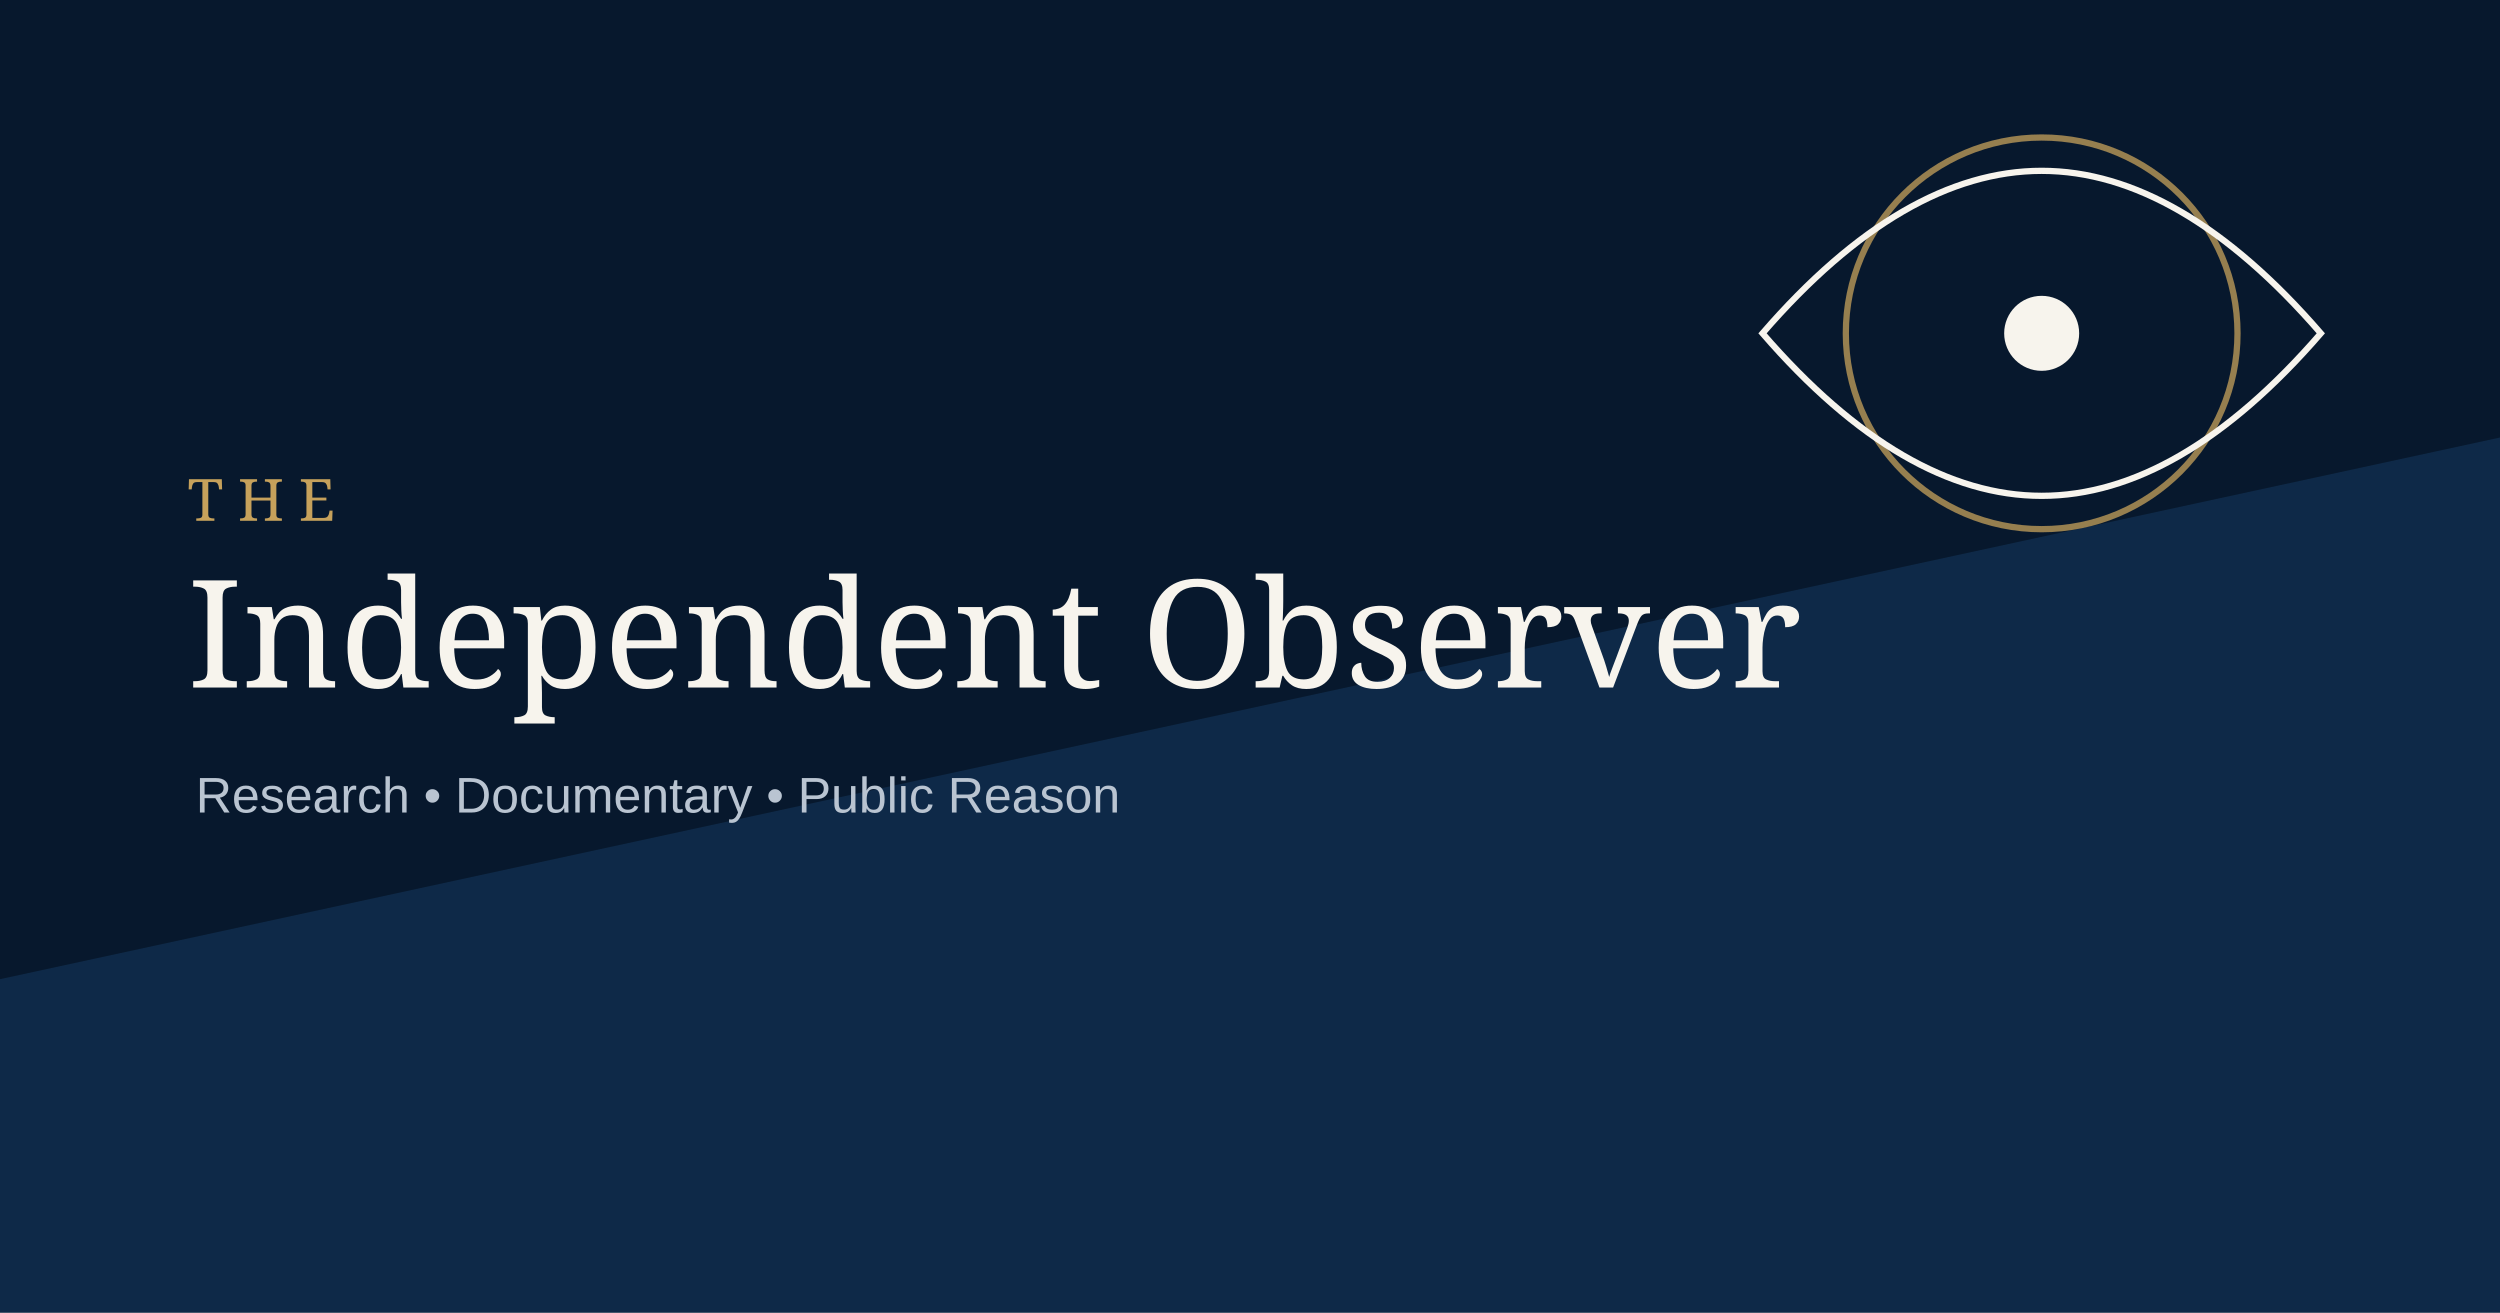
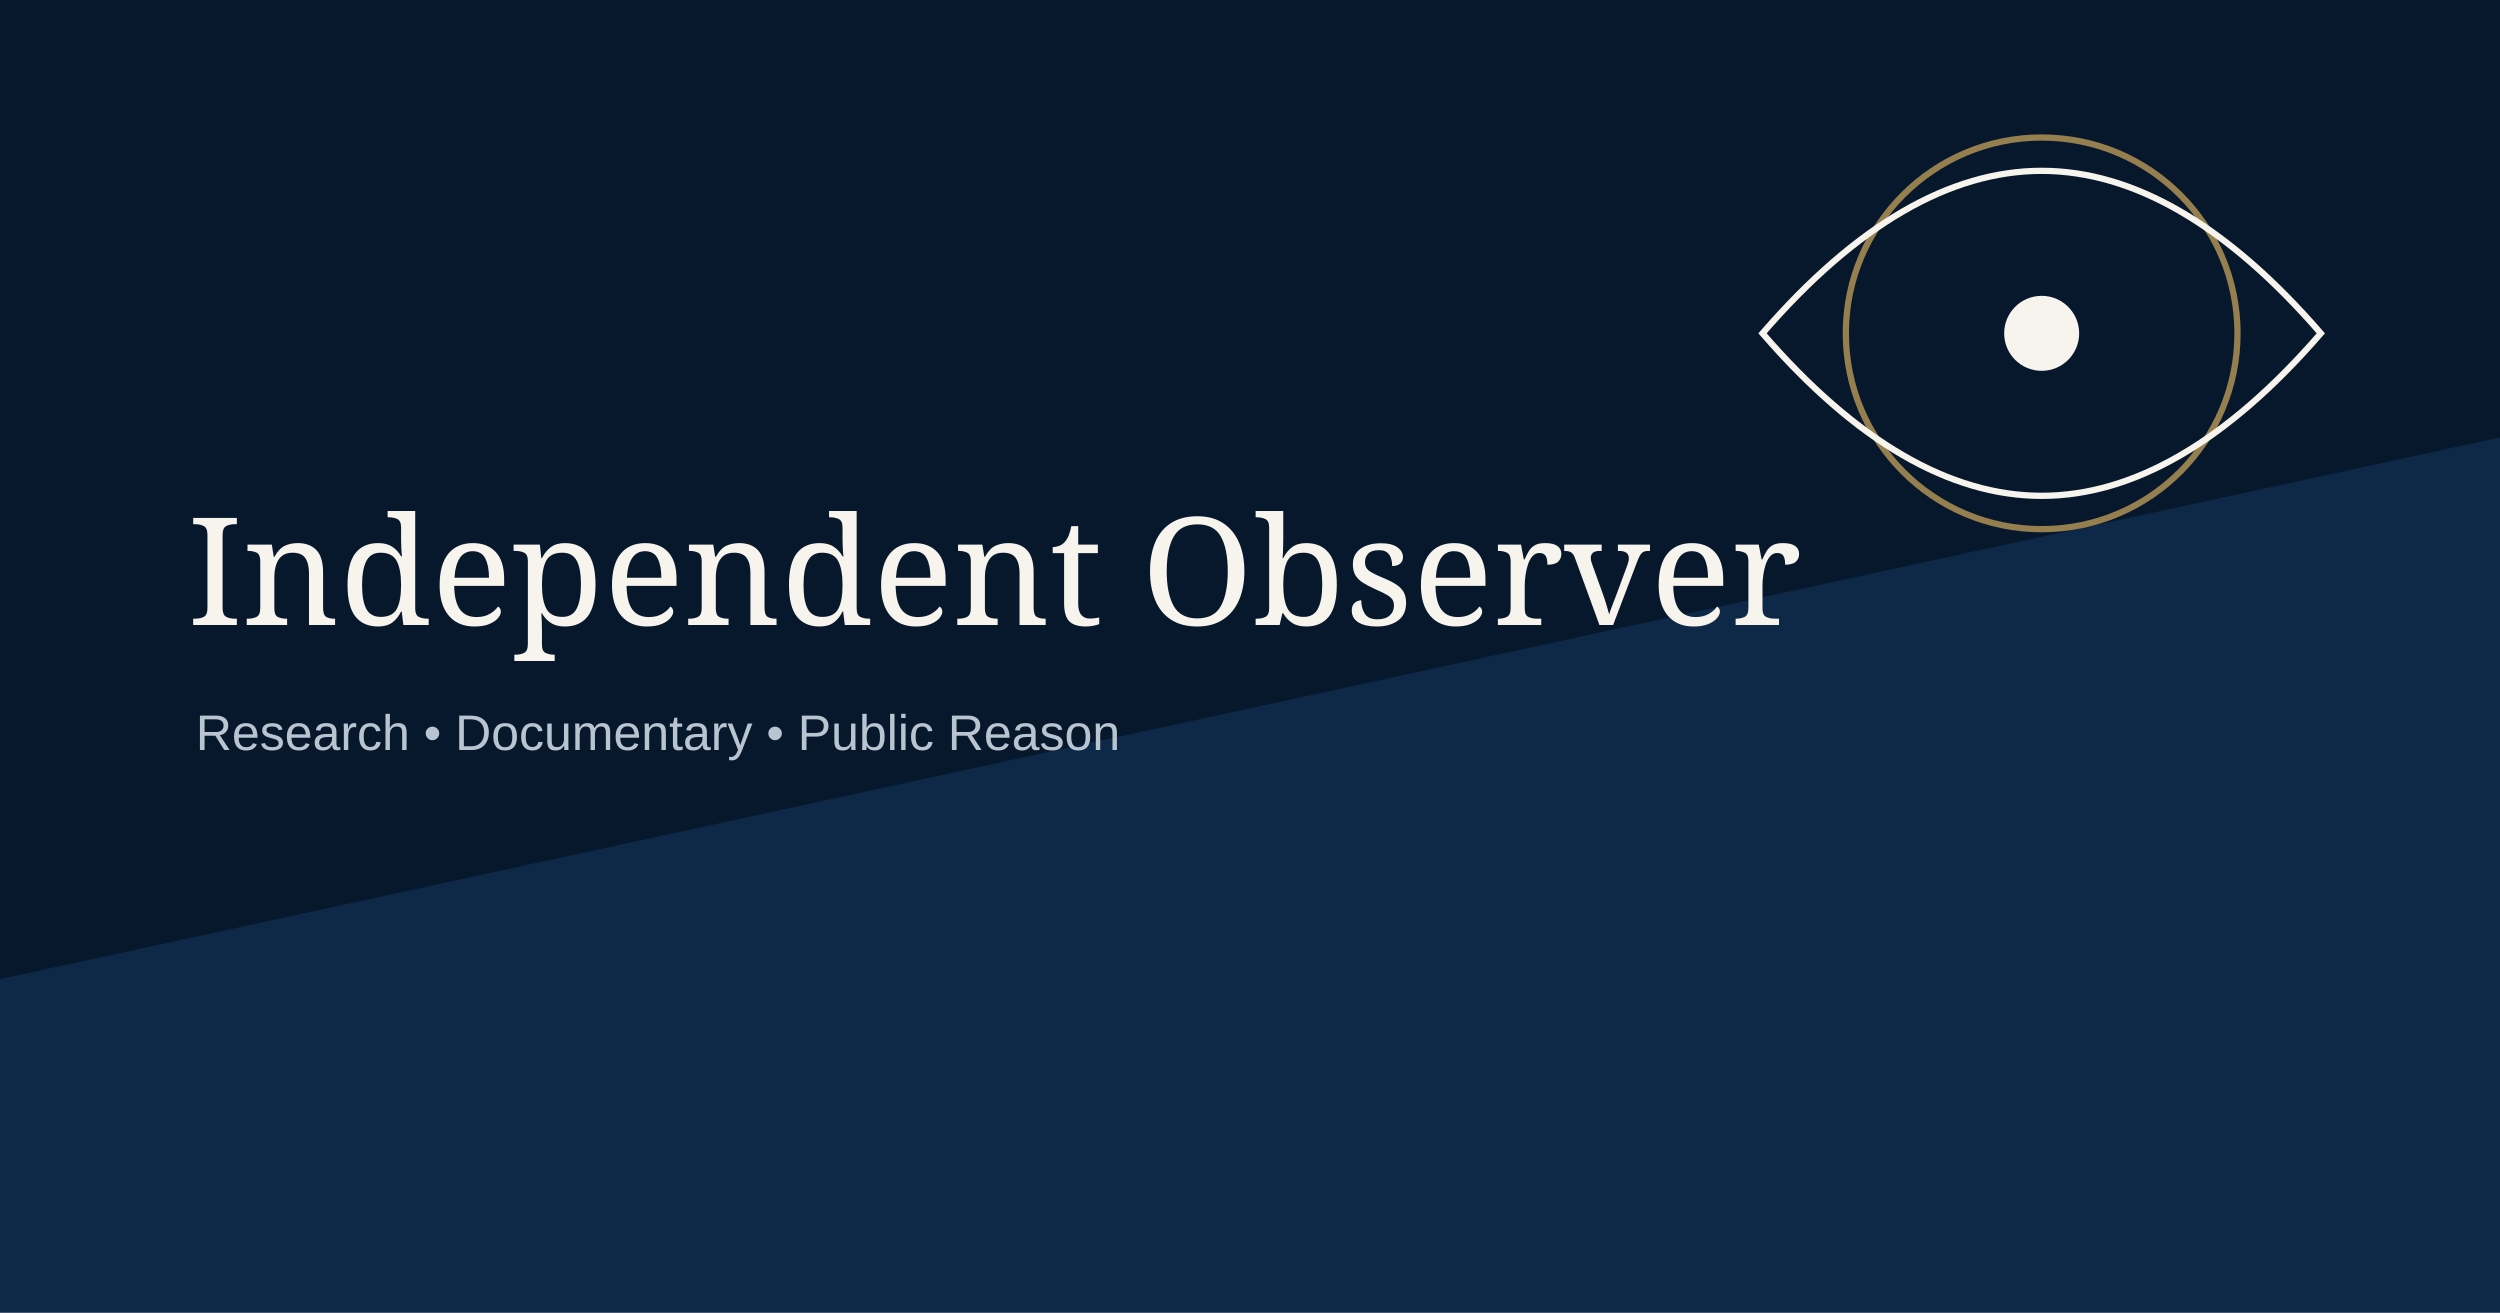
<svg xmlns="http://www.w3.org/2000/svg" width="1200" height="630" viewBox="0 0 1200 630">
  <rect width="1200" height="630" fill="#07182d" />
  <path d="M0 470 1200 210v420H0Z" fill="#0e2948" />
  <circle cx="980" cy="160" r="94" fill="none" stroke="#c6a15b" stroke-width="3" opacity=".75" />
  <circle cx="980" cy="160" r="18" fill="#f7f4ed" />
  <path d="M846 160c45-52 90-78 134-78s89 26 134 78c-45 52-90 78-134 78s-89-26-134-78Z" fill="none" stroke="#f7f4ed" stroke-width="3" />
-   <text x="90" y="250" fill="#c6a15b" font-family="Georgia,serif" font-size="28" letter-spacing="7">THE</text>
-   <text x="90" y="330" fill="#f7f4ed" font-family="Georgia,serif" font-size="72">Independent Observer</text>
-   <text x="94" y="390" fill="#b9c4d1" font-family="Arial,sans-serif" font-size="24">Research • Documentary • Public Reason</text>
+   <text x="90" y="300" fill="#f7f4ed" font-family="Georgia,serif" font-size="72">Independent Observer</text>
+   <text x="94" y="360" fill="#b9c4d1" font-family="Arial,sans-serif" font-size="24">Research • Documentary • Public Reason</text>
</svg>
